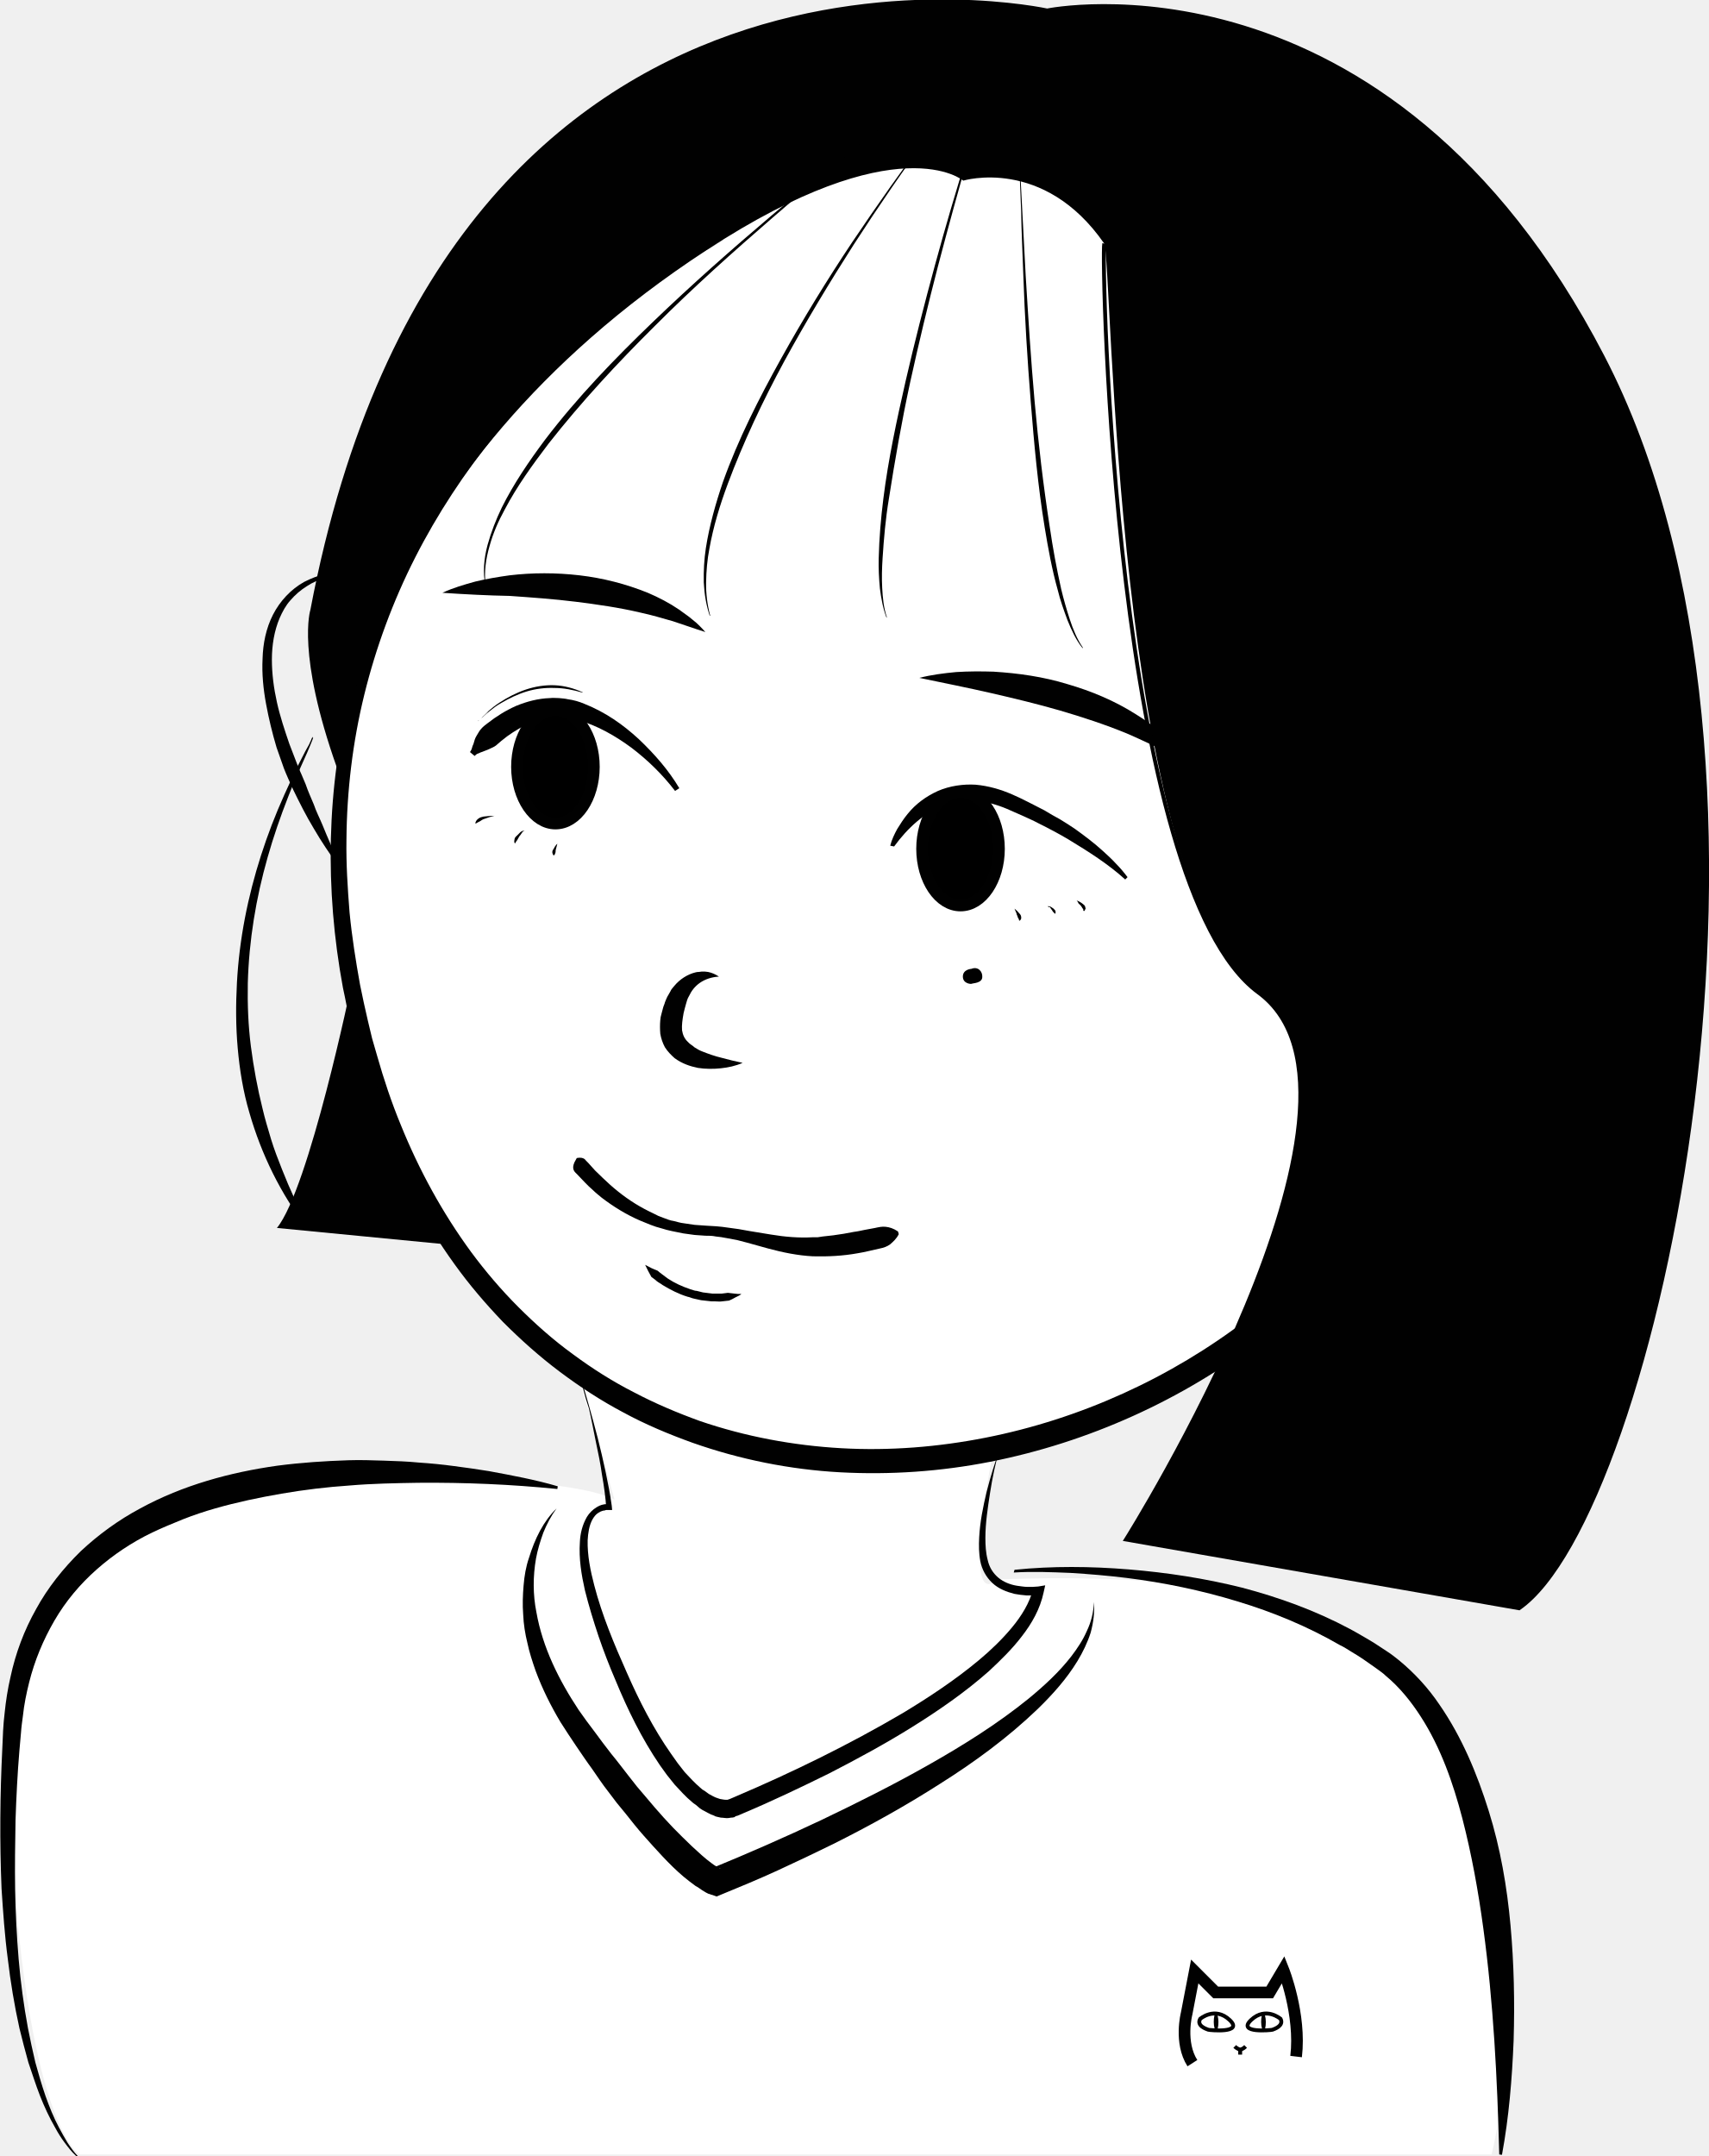
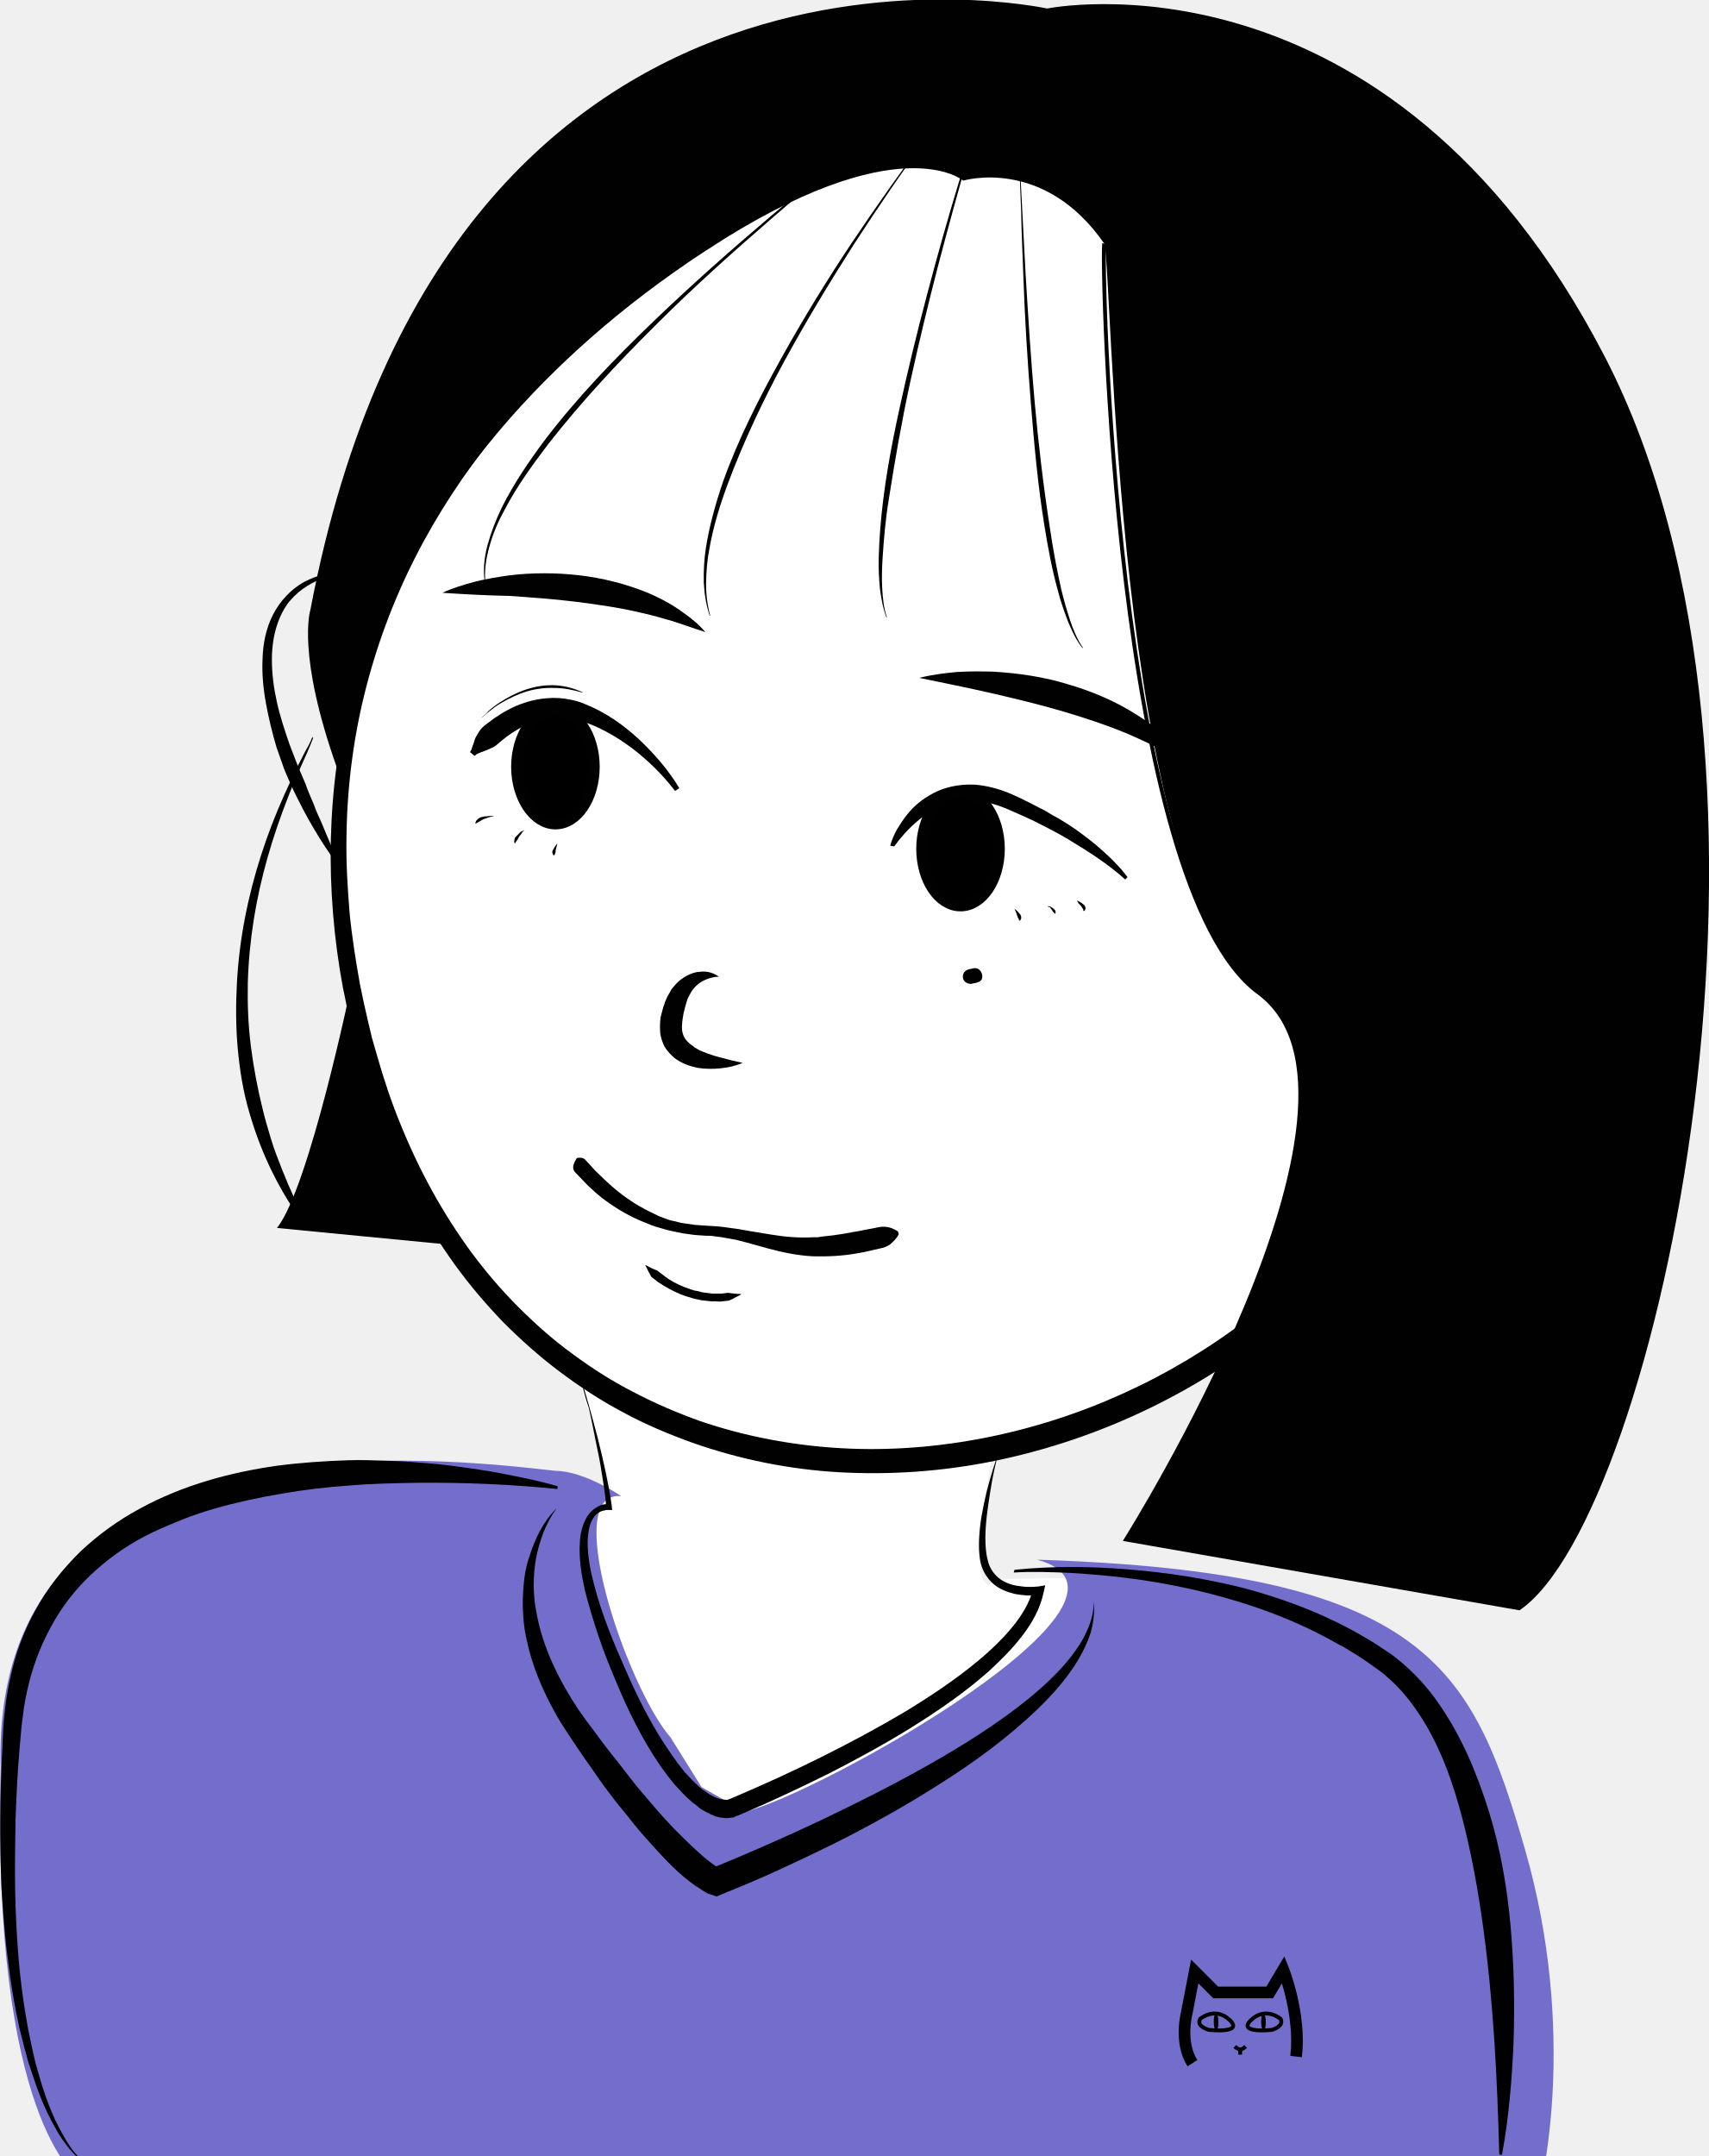
<svg xmlns="http://www.w3.org/2000/svg" version="1.1" x="0px" y="0px" viewBox="0 0 440 555" style="enable-background:new 0 0 440 555;" xml:space="preserve">
  <style type="text/css">
	.st0{fill:#FFFFFF;}
	.st1{fill:#010101;}
	.st2{fill:none;stroke:#010101;stroke-width:3;stroke-miterlimit:10;}
	.st3{fill:none;stroke:#010101;stroke-miterlimit:10;}
	.st4{stroke:#010101;stroke-width:3;stroke-miterlimit:10;}
	.st5{display:none;}
	.st6{display:inline;}

	#phead {
		transform-origin: 240px 82%;
		animation: rotate 7s infinite;
	}

	@keyframes rotate {
		0%{transform: rotate(0deg)}
		20%{transform: rotate(-5deg)}
		40%{transform: rotate(0deg)}
		100%{transform: rotate(0deg)}
	}

	#hair {
		transform: rotate(-3deg);
		transform-origin: center top;
		animation: rotate2 7s infinite;
	}

	#hair .st2222 {
		transform: rotate(3deg);
	}

	@keyframes rotate2 {
		10%{transform: rotate(-3deg)}
		30%{transform: rotate(0deg)}
		50%{transform: rotate(-3deg)}
		100%{transform: rotate(-3deg)}
	}

	#openEye {
		animation: openEye 7s infinite;
	}

	@keyframes openEye {
		50% {display: inline;}
		55% {display: none;}
		60% {display: none;}
		61% {display: inline;}
		64% {display: inline;}
		65% {display: none;}
		70% {display: none;}
		71% {display: inline;}
	}

	#closeEye {
		animation: closeEye 7s infinite;
	display: inline;
	opacity: 0;
	}

	@keyframes closeEye {
		55% {opacity: 0;}
		56% {opacity: 1;}
		60% {opacity: 1;}
		61% {opacity: 0;}
		65% {opacity: 0;}
		66% {opacity: 1;}
		70% {opacity: 1;}
		71% {opacity: 0;}
	}

</style>
  <g id="body">
    <path class="st0" d="M142.6,336.5c2,1.6,16.7,53.3,16.7,53.3s7.1-4.8-19.4-7.8c-26.5-3-140.4-16.8-137.7,73.3   c2.7,90.1,18.2,99.3,18.2,99.3h363.6c0,0,9.6-33.6-3.5-79s-26.3-72.7-124-69c0,0-10,12,0.7-40.8c10.7-52.8-115.5-29.4-115.5-29.4   L142.6,336.5L142.6,336.5z" />
+     <g transform="translate(0, 376) scale(1.0)">
+       <path d="M143.015 2.631C150.412 2.631 159.948 9.13 159.948 9.13C144.054 7.537 161.538 58.526 172.663 71.274L180.61 84.021L191.736 90.395C210.615 86.002 301.987 35.055 267.02 25.495C367.152 28.682 379.033 52.843 392.658 100.179C406.283 147.515 396.769 186 396.769 186L20.081 184.407C20.081 184.407 -2.171 170.066 0.173 79.018C-2.611 -14.844 115.545 -0.466 143.015 2.631Z" fill="#736ECB" />
+     </g>
    <path class="st1" d="M149.1,353.2c1.7,5.6,3.3,11.2,4.8,17c0.7,2.8,1.4,5.7,2,8.6c0.6,2.9,1.2,5.8,1.6,8.8l0.1,1.1h-1.3   c-0.1,0-0.4,0-0.5,0.1c-0.2,0-0.4,0.1-0.6,0.1c-0.4,0.1-0.8,0.3-1.1,0.5c-0.7,0.4-1.2,1.1-1.6,1.8c-0.8,1.5-1.1,3.4-1.2,5.3   c-0.1,3.8,0.7,7.8,1.7,11.6c2,7.7,5.1,15.1,8.4,22.5c3.2,7.3,6.9,14.5,11.4,20.9c0.6,0.8,1.1,1.6,1.7,2.4l1.8,2.3   c1.3,1.4,2.6,2.8,4,4c0.4,0.4,0.7,0.6,1.1,0.8c0.4,0.3,0.8,0.6,1.1,0.8l1.1,0.6c0.4,0.2,0.8,0.4,1.2,0.5c0.2,0.1,0.4,0.1,0.6,0.2   l0.6,0.1c0.4,0.1,0.7,0.1,1.1,0.1c0.1,0,0.1,0,0.2,0l0.6-0.2l1.4-0.6c14.8-6.3,29.3-13.4,43.1-21.5c6.8-4.1,13.6-8.6,19.7-13.7   c3-2.5,5.9-5.3,8.4-8.3c2.5-3,4.6-6.4,5.5-10l1.5,1.6c-1.1,0.1-2.1,0.1-3.2,0.1c-1.1-0.1-2.1-0.2-3.1-0.4c-2-0.5-4.1-1.3-5.7-2.8   c-1.6-1.5-2.7-3.5-3.1-5.6c-0.4-2.1-0.4-4.1-0.3-6.1c0.2-4,1-7.9,1.9-11.7c0.5-1.9,1-3.8,1.6-5.7s1.2-3.7,1.8-5.6   c-1.1,3.8-1.9,7.6-2.5,11.5c-0.6,3.9-1.2,7.8-1.2,11.6c0,1.9,0.1,3.8,0.6,5.7c0.4,1.8,1.3,3.3,2.7,4.5c1.3,1.1,3,1.8,4.8,2.1   c0.9,0.1,1.8,0.3,2.8,0.3s1.9,0,2.7-0.1l1.8-0.3l-0.4,1.8c-0.9,4.3-3.1,8.1-5.6,11.3c-2.5,3.3-5.5,6.2-8.5,9   c-6.1,5.4-12.9,10.1-19.8,14.4c-6.9,4.3-14.1,8.2-21.3,11.9c-7.3,3.6-14.6,7.1-22.2,10.3l-1.4,0.6l-0.4,0.1l-0.2,0.1l-0.1,0.1   c-0.1,0-0.1,0.1-0.2,0.1c-0.4,0.1-0.6,0.1-0.8,0.1c-0.2,0-0.4,0.1-0.6,0.1c-0.7,0.1-1.3-0.1-2-0.1l-0.9-0.2   c-0.3-0.1-0.6-0.1-0.8-0.3c-0.6-0.2-1.1-0.4-1.6-0.7l-1.5-0.8c-0.5-0.3-0.9-0.6-1.3-1s-0.9-0.6-1.3-1c-1.7-1.4-3.1-3-4.5-4.5   l-2-2.5c-0.6-0.8-1.2-1.7-1.8-2.5c-4.7-6.9-8.3-14.3-11.4-21.8c-1.6-3.7-3.1-7.6-4.4-11.4c-1.3-3.9-2.5-7.8-3.5-11.8   c-0.9-4-1.6-8.1-1.3-12.5c0.1-2.1,0.6-4.3,1.8-6.4c0.6-1,1.5-1.9,2.5-2.5c0.5-0.3,1.1-0.6,1.7-0.7c0.3-0.1,0.6-0.1,0.9-0.1   c0.4,0,0.6-0.1,1,0l-1.1,1.1c-0.2-2.9-0.6-5.8-1.1-8.6c-0.4-2.9-1-5.8-1.6-8.6c-0.6-2.9-1.1-5.7-1.8-8.6   C150.4,359,149.8,356.1,149.1,353.2z" />
    <path class="st1" d="M261.2,404.1c9.7-1,19.6-0.9,29.4-0.1c9.8,0.8,19.6,2.3,29.2,4.7c9.5,2.5,18.9,5.9,27.7,10.6   c1.1,0.6,2.2,1.2,3.2,1.8c1.1,0.6,2.2,1.3,3.2,1.9l3.2,2.1c1.1,0.7,2.1,1.5,3.1,2.3c4,3.3,7.5,7.1,10.4,11.4   c5.8,8.4,9.7,17.8,12.7,27.4s4.7,19.5,5.6,29.4c0.9,9.9,1.1,19.8,0.8,29.7c-0.4,9.8-1.2,19.7-3,29.4l-0.7-0.1   c-0.5-19.6-1.5-39.1-4.1-58.2c-1.3-9.6-3-19-5.4-28.3c-2.4-9.2-5.6-18.3-10.7-26.2c-2.5-3.9-5.5-7.6-9-10.5   c-0.8-0.8-1.8-1.4-2.7-2.1l-3-2.1c-1-0.7-2-1.3-3-1.9c-1-0.6-2-1.3-3.1-1.8c-8.3-4.8-17.2-8.5-26.5-11.3c-9.2-2.8-18.8-4.8-28.4-6   c-4.8-0.6-9.7-1-14.5-1.3c-4.9-0.2-9.7-0.4-14.6-0.1L261.2,404.1z" />
    <path class="st1" d="M19.6,555c-1.2-1.1-2.1-2.3-3-3.5c-0.9-1.2-1.7-2.5-2.4-3.8c-1.5-2.6-2.8-5.4-3.9-8.2c-1.1-2.8-2-5.7-3-8.6   c-0.8-2.9-1.6-5.9-2.3-8.8c-1.3-5.9-2.3-11.9-3-17.9c-0.8-6-1.2-12-1.6-18C-0.1,474.1,0,462,0.6,450l0.2-4.5c0.1-1.6,0.2-3,0.4-4.6   c0.3-3,0.8-6.2,1.5-9.2c1.3-6.1,3.5-12,6.6-17.5c3-5.5,7-10.5,11.5-14.9c4.6-4.3,9.7-8,15.3-11c11-6,23.2-9.3,35.3-11   c6.1-0.8,12.2-1.2,18.3-1.4c3-0.1,6.1,0,9.1,0.1c3,0.1,6.1,0.2,9.1,0.5c3,0.2,6.1,0.5,9,0.9c3,0.4,6,0.8,9,1.3   c5.9,1.1,11.9,2.2,17.7,3.9l-0.1,0.7c-11.9-1.2-23.9-1.7-35.8-1.6c-5.9,0.1-11.9,0.2-17.7,0.7c-5.9,0.4-11.7,1.1-17.5,2.1   c-5.8,1-11.5,2.2-17.1,3.8c-2.8,0.8-5.5,1.7-8.3,2.8c-2.7,1.1-5.4,2.2-7.9,3.4c-5.2,2.5-10,5.7-14.3,9.5c-4.3,3.8-8,8.2-10.9,13.2   c-2.9,5-5.1,10.3-6.5,15.9c-0.7,2.8-1.3,5.7-1.6,8.6c-0.2,1.5-0.4,2.9-0.5,4.4l-0.4,4.5c-0.5,5.9-0.8,12-1,17.9   c-0.1,5.9-0.2,12-0.1,17.9c0.1,5.9,0.4,12,0.9,17.9c0.5,5.9,1.3,11.9,2.4,17.8c0.6,3,1.2,5.9,1.9,8.8c0.8,2.9,1.6,5.7,2.6,8.6   c1,2.8,2.1,5.6,3.5,8.2c0.7,1.3,1.4,2.6,2.2,3.9c0.8,1.2,1.7,2.5,2.7,3.5L19.6,555z" />
    <path class="st1" d="M143.3,388.3c-1.4,1.9-2.5,4-3.4,6.2c-0.8,2.2-1.5,4.5-1.9,6.7c-0.8,4.6-0.8,9.3,0.1,13.8   c1.6,9.1,5.8,17.5,10.9,25.2l2,2.8c0.7,0.9,1.4,1.9,2.1,2.8c1.4,1.9,2.8,3.8,4.3,5.7c1.5,1.8,2.9,3.7,4.4,5.6l2.2,2.8l2.3,2.7   c3,3.6,6.1,7.1,9.4,10.3c1.6,1.6,3.3,3.2,5,4.7l1.3,1.1l1.3,1c0.4,0.3,0.8,0.6,1.3,0.8c0.2,0.1,0.4,0.3,0.6,0.4   c0.1,0.1,0.2,0.1,0.2,0.1h0.1c-0.1,0-0.1,0-0.1-0.1l-2.3,0.1c9.5-3.9,19.1-8.1,28.4-12.5c9.4-4.5,18.6-9.1,27.6-14.2   c9-5.1,17.8-10.6,25.8-17.1c4-3.3,7.8-6.8,10.9-10.8c1.6-2.1,3-4.2,4-6.5c1.1-2.3,1.8-4.9,1.8-7.5c0.3,2.6-0.1,5.3-0.8,7.9   c-0.8,2.5-2,5-3.4,7.3c-2.8,4.6-6.4,8.6-10.2,12.3c-7.7,7.4-16.3,13.7-25.2,19.3c-8.9,5.7-18.1,10.8-27.5,15.5   c-4.7,2.3-9.5,4.6-14.3,6.8c-4.8,2.2-9.6,4.2-14.5,6.2l-1.2,0.5l-1.1-0.4l-0.4-0.1l-0.2-0.1l-0.4-0.1c-0.2-0.1-0.4-0.2-0.6-0.3   c-0.4-0.2-0.6-0.4-1-0.6c-0.6-0.4-1.1-0.8-1.7-1.1l-1.6-1.2l-1.5-1.2c-1.9-1.6-3.7-3.4-5.4-5.2c-1.7-1.8-3.3-3.6-4.9-5.4   c-1.6-1.8-3.1-3.7-4.6-5.6l-2.3-2.8l-2.2-2.9c-1.5-1.9-2.8-3.9-4.2-5.9c-1.4-1.9-2.8-4-4.1-5.9c-0.7-1-1.3-2-2-3l-2-3.1   c-2.5-4.2-4.7-8.6-6.4-13.2c-0.8-2.3-1.6-4.7-2.1-7.1c-0.6-2.4-1-4.9-1.1-7.4c-0.2-2.5-0.1-5,0.1-7.4c0.2-2.5,0.6-4.9,1.4-7.2   C137.7,396.1,139.9,391.6,143.3,388.3z" />
    <path class="st2" d="M333.7,529.4c1.3-10.9-3.3-22.4-3.3-22.4l-3.5,5.9h-13.9l-5.4-5.4l-2.1,10.9c0,0-1.9,7.4,1.5,12.7" />
    <path class="st3" d="M309,519.7c0,0,3.8-3.3,7.6,0.3c3.7,3.5-5.2,2.6-5.5,2.5C310.6,522.3,308,521.5,309,519.7z" />
    <path class="st3" d="M329.7,519.7c0,0-3.8-3.3-7.6,0.3c-3.7,3.5,5.2,2.6,5.5,2.5C328.1,522.3,330.6,521.5,329.7,519.7z" />
    <path class="st1" d="M313.1,522.7c0.4,0,0.6-1,0.6-2.2s-0.3-2.2-0.6-2.2c-0.4,0-0.6,1-0.6,2.2S312.8,522.7,313.1,522.7z" />
    <path class="st1" d="M325.3,522.7c0.4,0,0.6-1,0.6-2.2s-0.3-2.2-0.6-2.2c-0.4,0-0.6,1-0.6,2.2S325,522.7,325.3,522.7z" />
    <path class="st3" d="M317.9,526.8c0,0,0.7,0.7,1.4,0.8c0,0,0.6,0,1.4-0.8" />
    <path class="st3" d="M319.3,528.9v-1.3" />
  </g>
  <g id="phead">
    <g id="mainHead">
      <path class="st0" d="M184.8,62.7l45.8-40l119.6,32.7l30.4,167.7l-10.1,60.6c-53.9,114.6-233.7,135.2-275.1-9.8    C53.9,128.9,184.8,62.7,184.8,62.7z" />
      <path class="st1" d="M184.8,62.7l22.6-20.4L230,22l0.3-0.3l0.4,0.1l60,15.7l59.9,15.8l1.2,0.3l0.2,1.2l15.7,83.8l7.8,41.9    l7.8,41.9l0.1,0.5l-0.1,0.6l-4.9,30.3l-4.9,30.3l-0.1,0.4l-0.2,0.4c-5.5,11.7-12.4,22.8-20.6,32.8c-8.2,10-17.5,19.1-27.7,27    c-20.5,15.7-44.7,26.6-70,31.6c-12.7,2.5-25.7,3.4-38.6,2.7c-12.9-0.7-25.8-3.3-38-7.6c-6.1-2.2-12.1-4.7-17.8-7.8    c-5.7-3-11.2-6.6-16.4-10.5c-5.2-3.9-10-8.2-14.6-12.8c-4.5-4.7-8.7-9.6-12.5-14.9c-7.6-10.5-13.6-22-18.4-34    c-2.3-6-4.4-12.1-6-18.3l-1.2-4.7c-0.4-1.6-0.7-3.1-1.1-4.7c-0.8-3.1-1.3-6.3-2-9.4c-4.7-25.3-4.3-51.6,2.1-76.4    c3.2-12.5,7.9-24.4,14-35.7c6-11.3,13.3-21.9,21.5-31.6c8.3-9.8,17.4-18.7,27.3-26.7c4.9-4,10-7.8,15.3-11.4    C173.8,68.9,179.2,65.6,184.8,62.7c-5.6,3-10.9,6.6-16,10.3c-5.2,3.7-10.1,7.6-14.9,11.7c-9.6,8.3-18.5,17.3-26.4,27.2    c-7.9,9.8-14.9,20.4-20.6,31.6c-5.7,11.2-10.1,23.1-13.1,35.3s-4.5,24.8-4.6,37.3c-0.1,6.3,0.3,12.5,0.8,18.8    c0.6,6.2,1.6,12.5,2.7,18.6c0.6,3,1.3,6.2,2,9.2c0.4,1.6,0.7,3,1.1,4.6l1.3,4.5c1.7,6,3.7,12,6.1,17.8    c4.7,11.6,10.7,22.6,18.1,32.7c3.7,5,7.8,9.8,12.1,14.1c4.4,4.4,9,8.5,14.1,12.2c5,3.7,10.2,7,15.7,9.8c5.5,2.9,11.2,5.3,17,7.4    c11.7,4,24,6.3,36.4,7c12.4,0.7,24.9-0.3,37.1-2.7c24.4-4.8,47.7-15.4,67.4-30.5c9.9-7.6,18.9-16.3,26.8-25.9    c7.8-9.6,14.5-20.2,19.8-31.5l-0.3,0.8l5.1-30.3l5.2-30.2v1l-7.5-42l-7.4-41.9l-14.7-84l1.4,1.6L290,40.4l-59.7-17l0.8-0.1L208,43    L184.8,62.7z" />
      <path class="st1" d="M250.1,249.4c0,0-2.2,0.1-2.2,2c0,1.9,2.3,2,2.4,1.8c0.1-0.1,2.6-0.1,2.6-1.7    C253,250.1,251.8,248.7,250.1,249.4z" />
      <path class="st1" d="M113.9,152.6c2.8-1.3,5.6-2.1,8.5-2.9c2.9-0.7,5.9-1.2,8.8-1.6c5.9-0.7,12-0.7,18,0c6,0.7,11.9,2.2,17.6,4.5    c2.8,1.2,5.5,2.6,8,4.3l1.8,1.3c0.6,0.4,1.2,0.9,1.8,1.4c1.2,0.9,2.3,2.1,3.2,3.1c-2.9-0.9-5.6-1.9-8.4-2.8    c-2.8-0.8-5.5-1.6-8.3-2.2c-5.5-1.3-11.1-2.1-16.7-2.8c-5.6-0.7-11.3-1.1-17-1.5C125.7,153.3,119.9,153,113.9,152.6z" />
      <path class="st1" d="M236.7,174.5c3.1-0.8,6.3-1.2,9.5-1.5c3.2-0.2,6.4-0.2,9.6-0.1c6.4,0.4,12.8,1.3,19,3.2    c6.2,1.8,12.2,4.3,17.7,7.8c2.8,1.7,5.4,3.7,7.8,5.9l1.8,1.7c0.6,0.6,1.1,1.2,1.6,1.8c1.1,1.2,2,2.5,3,3.8    c-2.8-1.6-5.5-3.1-8.3-4.5c-2.8-1.3-5.5-2.6-8.3-3.8c-5.6-2.3-11.4-4.2-17.2-5.9c-5.9-1.7-11.7-3.1-17.8-4.5    C249,177,242.9,175.8,236.7,174.5z" />
      <path class="st1" d="M148.5,298.1c1-0.2,1.6,0,1.9,0.2c0.2,0.1,0.3,0.3,0.5,0.5l0.5,0.5c0.3,0.3,0.6,0.7,0.9,1    c0.3,0.3,0.6,0.7,0.9,1c1.3,1.3,2.6,2.5,3.9,3.7c2.7,2.4,5.6,4.5,8.8,6.2c0.7,0.4,1.6,0.8,2.4,1.2l1.2,0.6l1.3,0.5    c0.9,0.3,1.7,0.7,2.6,0.8c0.9,0.2,1.7,0.5,2.7,0.6l2.7,0.4c0.4,0,0.9,0.1,1.4,0.1l1.4,0.1c1.9,0.1,3.8,0.2,5.7,0.5l2.9,0.4    l2.8,0.5l5.5,0.9c3.6,0.6,7.2,0.9,10.7,0.7c0.4,0,0.9,0,1.3,0l1.3-0.2c0.9-0.1,1.8-0.2,2.7-0.3l2.7-0.4l2.7-0.5    c0.9-0.1,1.7-0.3,2.7-0.5l2.7-0.5c0.9-0.2,1.8-0.4,2.7-0.3c1,0.1,2,0.4,3.2,1.2l0.2,0.7c-0.6,1.2-1.4,1.9-2.2,2.6    c-0.8,0.6-1.7,0.9-2.7,1.1c-1.9,0.4-3.7,0.9-5.6,1.2c-3.8,0.7-7.7,0.9-11.6,0.8c-3.9-0.2-7.8-1-11.5-2l-5.4-1.5l-2.7-0.7l-2.7-0.5    c-0.9-0.2-1.8-0.3-2.7-0.4c-0.9-0.2-1.8-0.2-2.7-0.2l-1.4-0.1c-0.5,0-1-0.1-1.4-0.1l-2.9-0.4c-1.9-0.4-3.8-0.7-5.6-1.3l-1.4-0.4    l-1.4-0.5c-0.9-0.4-1.8-0.7-2.7-1.1c-3.5-1.5-6.9-3.6-9.9-5.9c-0.7-0.6-1.5-1.2-2.2-1.9l-1.1-1l-1-1c-0.7-0.7-1.3-1.4-2-2.1    l-0.5-0.5c-0.2-0.2-0.3-0.4-0.4-0.6c-0.2-0.5-0.2-1.1,0.2-2L148.5,298.1z" />
      <path class="st1" d="M166.1,325.6c1.1,0.6,2.1,1.1,3.2,1.5c0.8,0.7,1.7,1.3,2.6,2c1.8,1.2,3.8,2.1,5.9,2.8c0.5,0.1,1,0.4,1.6,0.4    l1.6,0.4c0.6,0.1,1.1,0.1,1.6,0.2c0.3,0,0.6,0.1,0.8,0.1h0.8c0.6,0,1.1,0,1.6,0c0.6-0.1,1.1-0.1,1.6-0.2c0.6,0.1,1.1,0.1,1.7,0.2    c0.6,0.1,1.2,0.1,1.8,0.1c-0.5,0.4-1,0.6-1.6,0.9c-0.5,0.3-1.1,0.6-1.6,0.8c-0.6,0.1-1.2,0.1-1.8,0.2c-0.6,0.1-1.2,0-1.8,0h-0.9    c-0.3,0-0.6-0.1-0.9-0.1c-0.6-0.1-1.2-0.1-1.8-0.2l-1.8-0.4c-0.6-0.1-1.1-0.4-1.7-0.5c-2.3-0.7-4.4-1.8-6.4-3    c-0.5-0.4-1-0.6-1.5-1c-0.4-0.4-0.9-0.7-1.4-1.1C167.2,327.8,166.6,326.7,166.1,325.6z" />
      <path class="st1" d="M185.1,251.4c-1.9,0.1-3.6,0.7-4.9,1.6c-1.3,0.9-2.2,2.1-2.8,3.4c-0.4,0.6-0.6,1.4-0.8,2.1    c-0.1,0.4-0.2,0.8-0.3,1.1c-0.1,0.4-0.2,0.8-0.3,1.2c-0.3,1.7-0.5,3.1-0.4,4.4c0.2,1.2,0.6,2.2,1.6,3.1c0.4,0.5,1.1,0.8,1.6,1.3    c0.6,0.4,1.3,0.8,2.1,1.1c1.5,0.6,3.2,1.2,4.9,1.6c1.8,0.5,3.5,0.9,5.4,1.3c-1.8,0.8-3.7,1.2-5.6,1.4c-1.9,0.2-4,0.2-5.9-0.1    c-2-0.4-4.1-1.1-6-2.5c-0.9-0.8-1.8-1.7-2.5-2.8c-0.6-1.1-1-2.3-1.2-3.5c-0.1-1.2-0.1-2.4,0-3.5l0.1-0.8c0.1-0.3,0.1-0.5,0.2-0.8    c0.1-0.5,0.3-1,0.4-1.5c0.1-0.5,0.4-1,0.5-1.5c0.2-0.5,0.4-1,0.6-1.4c0.3-0.5,0.5-0.9,0.8-1.4l0.2-0.4l0.3-0.4l0.5-0.6    c1.4-1.7,3.4-3,5.5-3.5c0.3-0.1,0.6-0.1,0.8-0.1c0.3,0,0.5-0.1,0.8-0.1c0.6,0,1.1,0,1.6,0.1C183.3,250.4,184.2,250.8,185.1,251.4z    " />
      <path class="st3" d="M284.3,62.7c-0.8,3.3,2.5,165.5,39.7,192.8c37.3,27.3-34.1,140.8-34.1,140.8l101.2,17.7    c34.8-24.1,77.1-215.1,21.5-322.2c-55.6-107.1-143-89.1-143-89.1S116.1-31,80.4,157.1c0,0-3.6,11,6.8,40.3" />
      <path class="st1" d="M284.3,62.7c2,2.8,2.5,165.5,39.7,192.8c37.3,27.3-34.1,140.8-34.1,140.8l101.2,17.7    c34.8-24.1,77.1-215.1,21.5-322.2c-55.6-107.1-143-89.1-143-89.1S116.1-31,80.4,157.1c0,0-3.6,11,6.8,40.3c0,0,5.6-74.8,94.7-133    C231.3,32.1,248,46.5,248,46.5S268.7,40.2,284.3,62.7z" />
      <path class="st1" d="M89.5,147.6c-1.8,0.1-3.7,0.5-5.5,1c-1.8,0.6-3.5,1.3-5,2.3c-1.6,1-3,2.2-4.2,3.6c-1.2,1.3-2.1,3-2.8,4.6    c-1.4,3.3-2,7-2,10.7c0,3.7,0.5,7.4,1.3,11c0.8,3.6,2,7.2,3.2,10.7l2,5.2c0.4,0.8,0.7,1.8,1.1,2.6l1.1,2.6    c0.6,1.8,1.4,3.5,2.1,5.2c0.6,1.8,1.5,3.5,2.2,5.2c1.4,3.5,3,6.9,4.4,10.5l-0.3,0.1c-2.2-3.1-4.4-6.3-6.3-9.6    c-2-3.3-3.7-6.7-5.4-10.2c-0.8-1.8-1.6-3.5-2.3-5.3c-0.6-1.8-1.3-3.6-1.9-5.4c-1.1-3.7-2-7.4-2.7-11.2c-0.7-3.8-1.1-7.7-0.9-11.6    c0.1-3.9,0.9-7.9,2.7-11.4s4.6-6.5,8-8.4c3.5-1.8,7.3-2.8,11.1-2.8V147.6z" />
      <path class="st1" d="M90.5,253.3c0,0-10.9,52.6-19.2,62.8l45.4,4.4C116.7,320.4,87.5,267.8,90.5,253.3z" />
    </g>
    <g id="openEye">
      <path class="st1" d="M121,193.6c0.2-0.3,0.4-0.6,0.5-1c0.1-0.4,0.2-0.7,0.4-1.1c0.2-0.7,0.4-1.5,0.8-2.1s0.7-1.3,1.2-1.8    c0.5-0.6,1.1-1,1.6-1.4c2.3-1.8,4.7-3.3,7.4-4.5c2.7-1.1,5.6-1.9,8.7-2c0.8-0.1,1.5,0,2.3,0c0.8,0.1,1.5,0.1,2.3,0.3    c1.5,0.2,2.9,0.6,4.3,1.2c5.3,2.1,9.9,5.3,14,9.1c4,3.8,7.6,7.9,10.4,12.6l-1.1,0.7c-3.2-4.2-7-7.9-11.2-11.1    c-4.2-3.1-8.8-5.7-13.6-7.1c-1.2-0.4-2.3-0.6-3.5-0.7c-1.2-0.1-2.3-0.1-3.5,0c-1.2,0.1-2.3,0.4-3.5,0.7c-1.1,0.4-2.3,0.8-3.3,1.3    c-2.1,1.1-4.2,2.4-6.1,4c-0.5,0.4-0.9,0.8-1.4,1.2s-1.1,0.6-1.7,0.9c-0.6,0.3-1.3,0.5-2,0.8c-0.4,0.1-0.6,0.3-1,0.4    c-0.3,0.1-0.6,0.4-0.8,0.6L121,193.6z" />
      <path class="st1" d="M123.1,185.7L123.1,185.7l0.1-0.1l0.1-0.1l0.1-0.1l0.4-0.4c0.2-0.2,0.4-0.4,0.6-0.6c0.4-0.4,0.9-0.8,1.3-1.3    c0.9-0.8,1.9-1.6,3-2.3c2-1.3,4.3-2.5,6.7-3.3c2.4-0.8,4.9-1.2,7.4-1.1c2.5,0.1,5,0.8,7.2,1.8v0.1c-2.4-0.7-4.8-1.2-7.2-1.2    c-2.4-0.1-4.9,0.2-7.2,0.9c-2.3,0.7-4.6,1.8-6.6,3c-1.1,0.6-2,1.3-3,2.1c-0.5,0.4-1,0.8-1.4,1.2c-0.2,0.2-0.4,0.4-0.7,0.6    l-0.4,0.4l-0.1,0.1l-0.1,0.1H123.1C123.2,185.7,123.2,185.6,123.1,185.7z" />
      <path class="st1" d="M127.3,210c-0.9,0.2-1.8,0.5-2.6,0.8c-0.4,0.1-0.8,0.4-1.1,0.6c-0.4,0.2-0.8,0.4-1.1,0.6h-0.1    c0-0.6,0.4-1,0.8-1.3c0.4-0.3,0.9-0.4,1.3-0.5C125.4,210.1,126.4,210,127.3,210z" />
      <path class="st1" d="M135.1,213.8c-0.4,0.1-0.6,0.4-0.8,0.7c-0.2,0.3-0.4,0.6-0.6,0.8c-0.2,0.3-0.3,0.6-0.5,0.9    c-0.2,0.3-0.4,0.5-0.5,0.8l-0.1,0.1c-0.2-0.1-0.2-0.4-0.2-0.6c0-0.2,0.1-0.4,0.1-0.6c0.1-0.4,0.4-0.6,0.7-0.9    c0.3-0.3,0.6-0.6,0.8-0.8C134.3,214,134.6,213.8,135.1,213.8z" />
      <path class="st1" d="M143.5,217.2c-0.1,0.5-0.3,1-0.4,1.5c-0.1,0.3,0,0.5-0.1,0.8c-0.1,0.2-0.1,0.5-0.4,0.7h-0.1    c-0.2-0.3-0.3-0.6-0.3-0.8c0-0.3,0.1-0.6,0.3-0.8C142.8,218,143.1,217.5,143.5,217.2z" />
      <path class="st1" d="M229.2,217.7c0.4-1.6,1.1-3,1.8-4.3c0.8-1.3,1.7-2.7,2.7-3.9c2-2.5,4.7-4.5,7.8-5.9c3-1.3,6.5-1.8,9.7-1.6    c3.3,0.3,6.4,1.2,9.4,2.5c1.4,0.6,2.8,1.3,4.2,2c1.3,0.7,2.8,1.4,4.1,2.1c1.3,0.8,2.7,1.6,4,2.3c1.3,0.8,2.6,1.6,3.9,2.5    c2.5,1.8,4.9,3.6,7.2,5.7c1.1,1,2.3,2.1,3.3,3.2c1.1,1.1,2.1,2.3,3,3.5l-0.6,0.6c-4.4-4-9.5-7.2-14.6-10.3    c-2.5-1.5-5.2-2.9-7.8-4.2c-1.3-0.7-2.7-1.3-4-1.9l-4.1-1.8c-2.6-1.1-5.3-1.8-8-2.1c-2.8-0.1-5.4,0.2-8,1.1    c-5.1,1.9-9.5,5.9-13,10.7L229.2,217.7z" />
      <path class="st1" d="M261.2,233.9c0.5,0.4,0.9,0.8,1.3,1.3c0.2,0.2,0.4,0.5,0.4,0.8c0.1,0.3,0,0.8-0.4,1h-0.1    c-0.1-0.4-0.1-0.5-0.3-0.7c-0.1-0.2-0.1-0.5-0.3-0.8C261.7,234.9,261.4,234.5,261.2,233.9z" />
      <path class="st1" d="M269.7,233.3c0.3-0.1,0.6,0.1,0.8,0.1c0.2,0.1,0.4,0.3,0.6,0.4c0.2,0.1,0.4,0.4,0.6,0.6    c0.1,0.3,0.1,0.6,0,0.8h-0.1c-0.2-0.2-0.4-0.4-0.5-0.5c-0.1-0.1-0.2-0.4-0.4-0.6c-0.1-0.2-0.3-0.4-0.4-0.6    C270.1,233.6,269.9,233.4,269.7,233.3z" />
      <path class="st1" d="M277.2,231.8c0.6,0.2,1.1,0.5,1.6,0.9c0.2,0.2,0.6,0.4,0.6,0.8c0,0.1,0.1,0.2,0.1,0.3c0,0.1,0,0.2-0.1,0.3    c-0.1,0.1-0.1,0.2-0.1,0.3c-0.1,0.1-0.1,0.1-0.3,0.1l-0.1-0.1c0.1-0.4-0.1-0.4-0.2-0.6c-0.1-0.1-0.2-0.4-0.4-0.6    c-0.1-0.2-0.4-0.4-0.6-0.6C277.6,232.3,277.4,232,277.2,231.8z" />
      <path class="st4" d="M143,212c5.5,0,9.9-6.6,9.9-14.6s-4.4-14.6-9.9-14.6c-5.5,0-9.9,6.6-9.9,14.6S137.6,212,143,212z" />
      <path class="st4" d="M247.3,233.1c5.5,0,9.9-6.6,9.9-14.6s-4.4-14.6-9.9-14.6s-9.9,6.6-9.9,14.6S241.8,233.1,247.3,233.1z" />
    </g>
    <g id="closeEye" class="st5">
      <g class="st6">
        <path class="st1" d="M123.9,188c3.4,4.6,6.4,8,9.9,10.7c1.7,1.4,3.6,2.6,5.6,3.6c2.1,1,4.3,1.6,6.6,2.2c2.3,0.5,4.8,0.8,7.3,0.9     c1.3,0,2.5,0.1,3.8,0.1l1.9,0c0.6,0,1.3,0,1.9-0.1c5.2-0.2,10.4-0.8,15.9-1.3l0.3,1c-4.8,2.7-9.9,4.8-15.3,6.1     c-2.7,0.7-5.5,1.1-8.4,1.4c-1.4,0.1-2.9,0.2-4.3,0.1c-0.7,0-1.5,0-2.2-0.1l-2.2-0.2c-2.9-0.4-5.9-1.1-8.7-2.3     c-2.8-1.2-5.6-2.9-7.8-5.1c-2.2-2.2-3.9-4.9-4.9-7.8c-0.5-1.5-0.8-2.9-0.9-4.5c-0.1-1.5,0-3,0.5-4.5L123.9,188z" />
      </g>
      <g class="st6">
        <path class="st1" d="M122.1,204.3c0.8-0.1,1.5-0.3,2.2-0.6c0.7-0.3,1.3-0.6,2-1c0.3-0.2,0.6-0.4,0.8-0.7c0.3-0.2,0.5-0.4,0.9-0.6     c0.3-0.1,0.7-0.2,1.1-0.3c0.4-0.1,0.9-0.1,1.5-0.1l0.2,0.2c0,1.1-0.5,2-1.1,2.7c-0.6,0.7-1.6,0.8-2.5,1c-0.9,0.2-1.8,0.3-2.6,0.3     c-0.9-0.1-1.7-0.2-2.5-0.6L122.1,204.3z" />
      </g>
      <g class="st6">
        <path class="st1" d="M132.3,214.6c0.8-0.3,1.4-0.8,1.9-1.4c0.5-0.6,0.9-1.3,1.2-2c0.3-0.7,0.2-1.6,0.7-2.2c0.2-0.3,0.5-0.7,0.8-1     c0.3-0.3,0.6-0.7,1.2-1l0.3,0.1c0.6,1,0.7,2,0.6,3c-0.1,0.5-0.3,0.9-0.6,1.3c-0.3,0.4-0.6,0.8-1,1.2c-0.6,0.8-1.4,1.4-2.3,1.9     c-0.9,0.4-1.9,0.7-2.8,0.5V214.6z" />
      </g>
      <g class="st6">
        <path class="st1" d="M149.9,216.2c0.6-0.5,1-1.2,1.1-1.8c0.2-0.7,0.2-1.3,0-2c-0.1-0.7-0.6-1.3-0.5-2c0-0.4,0-0.7,0.1-1.2     c0.1-0.4,0.2-0.9,0.4-1.4l0.3-0.1c1.1,0.4,1.7,1.2,2.1,2c0.2,0.4,0.3,0.9,0.2,1.4c-0.1,0.5-0.1,1-0.2,1.4     c-0.1,0.9-0.5,1.9-1.1,2.6c-0.6,0.7-1.4,1.3-2.3,1.4L149.9,216.2z" />
      </g>
      <g class="st6">
        <path class="st1" d="M233.9,215c3.8,4.2,7.2,7.3,11,9.7c1.9,1.2,3.8,2.3,6,3c2.1,0.8,4.4,1.2,6.8,1.5c2.4,0.3,4.8,0.3,7.3,0.2     c1.2-0.1,2.5-0.2,3.8-0.3l1.9-0.2c0.6-0.1,1.3-0.1,1.9-0.2c5.1-0.7,10.3-1.8,15.6-2.9l0.4,0.9c-4.5,3.2-9.4,5.7-14.6,7.6     c-2.6,1-5.4,1.7-8.2,2.2c-1.4,0.2-2.8,0.5-4.3,0.6c-0.7,0-1.5,0.1-2.2,0.1l-2.2,0c-3-0.1-6-0.5-8.9-1.4c-2.9-0.9-5.8-2.3-8.3-4.3     c-2.4-2-4.4-4.5-5.7-7.3c-0.6-1.4-1.1-2.8-1.3-4.3c-0.2-1.5-0.3-3,0-4.5L233.9,215z" />
      </g>
      <g class="st6">
        <path class="st1" d="M233.8,231.4c0.8-0.2,1.5-0.5,2.2-0.8c0.7-0.4,1.3-0.8,1.8-1.2c0.3-0.2,0.5-0.5,0.7-0.8     c0.2-0.3,0.5-0.5,0.8-0.6c0.3-0.1,0.7-0.3,1.1-0.4c0.4-0.1,0.8-0.2,1.4-0.3l0.2,0.2c0.1,1.1-0.3,2-0.8,2.8     c-0.5,0.8-1.5,1-2.4,1.3c-0.8,0.3-1.7,0.5-2.6,0.5c-0.9,0-1.7,0-2.6-0.3L233.8,231.4z" />
      </g>
      <g class="st6">
        <path class="st1" d="M244.9,240.6c0.7-0.4,1.4-1,1.8-1.6c0.4-0.6,0.7-1.4,1-2.1c0.2-0.7,0.1-1.6,0.5-2.3c0.2-0.4,0.4-0.7,0.7-1.1     c0.3-0.4,0.6-0.8,1-1.1l0.3,0c0.7,0.9,0.9,1.9,0.9,2.9c0,0.5-0.2,1-0.4,1.4c-0.3,0.4-0.5,0.8-0.8,1.2c-0.5,0.8-1.2,1.6-2.1,2.1     c-0.9,0.5-1.8,0.9-2.8,0.8L244.9,240.6z" />
      </g>
      <g class="st6">
        <path class="st1" d="M262.6,240.5c0.5-0.6,0.9-1.3,0.9-2c0.1-0.7,0-1.3-0.2-2c-0.2-0.7-0.7-1.2-0.7-1.9c-0.1-0.4,0-0.7,0-1.2     c0-0.4,0.1-0.9,0.3-1.4l0.3-0.1c1.1,0.3,1.8,1,2.3,1.8c0.2,0.4,0.4,0.9,0.4,1.3c0,0.5,0,1-0.1,1.4c-0.1,1-0.3,1.9-0.9,2.7     c-0.6,0.8-1.3,1.4-2.2,1.6L262.6,240.5z" />
      </g>
    </g>
    <g id="hair">
      <path class="st1" d="M228.9,42c-11.3,7.8-22.3,15.9-33.1,24.3c-10.8,8.4-21.5,17-31.7,26.2c-10.2,9.1-20.1,18.7-29,28.9    c-4.4,5.2-8.7,10.5-12.2,16.4c-1.8,2.9-3.3,5.9-4.4,9.2c-1.1,3.2-1.8,6.6-1.5,10h-0.1c-0.5-3.4,0-6.9,1.1-10.3    c1.1-3.3,2.5-6.4,4.2-9.5c3.4-6,7.6-11.5,12-16.8c8.9-10.5,19-19.9,29.4-28.9c10.4-9,21.1-17.5,32-25.8    C206.4,57.5,217.5,49.5,228.9,42L228.9,42z" />
      <path class="st1" d="M237.5,46.7c-7.4,9-14.5,18.3-21.3,27.7c-6.8,9.5-13.3,19.1-19.4,29c-6.1,10-11.6,20.2-16.2,30.8    c-2.3,5.3-4.3,10.8-5.6,16.4c-0.7,2.8-1.1,5.7-1.3,8.6c-0.2,2.9,0,5.8,0.6,8.6l-0.1,0.1c-0.8-2.8-1.1-5.7-1.1-8.7    c0.1-3,0.4-5.9,1-8.8c1.2-5.7,3.1-11.3,5.3-16.8c4.5-10.8,10.4-21,16.6-30.9c6.2-9.9,12.8-19.5,19.8-28.9    c7-9.3,14.2-18.5,21.7-27.4L237.5,46.7z" />
      <path class="st1" d="M247.3,51.9c-3.4,9.7-6.6,19.4-9.7,29.1c-3.1,9.8-6,19.6-8.7,29.4c-2.7,9.9-5,19.9-7.1,29.9    c-1.1,5-1.8,10-2.4,15.1c-0.3,2.5-0.5,5.1-0.5,7.6c0,2.5,0.1,5.1,0.8,7.6l-0.1,0.1c-0.8-2.5-1.1-5-1.3-7.6    c-0.1-2.5-0.1-5.2,0.1-7.7c0.4-5.2,1.1-10.3,2-15.3c1.8-10.1,4.5-20,7.3-29.9c2.8-9.8,5.9-19.7,9.1-29.4c3.2-9.7,6.6-19.4,10.2-29    L247.3,51.9z" />
      <path class="st1" d="M259.9,51.9c0.1,0.7,0.1,1.3,0.1,2.1V56v4.1v8.1c0,5.4,0,10.9,0,16.3c0.1,10.9,0.2,21.7,0.6,32.6    c0.4,10.9,1.1,21.7,2.2,32.5c0.5,5.4,1.2,10.8,2.1,16.1c0.5,2.7,1.1,5.3,1.8,7.9c0.7,2.6,1.6,5.2,3,7.5l-0.1,0.1    c-1.6-2.2-2.6-4.8-3.5-7.4c-0.8-2.6-1.6-5.2-2.1-7.9c-1.2-5.3-1.9-10.8-2.5-16.2c-1.2-10.8-1.6-21.7-1.9-32.6    c-0.3-10.9-0.4-21.8-0.2-32.7c0.1-5.4,0.1-10.9,0.3-16.3l0.1-8.1l0.1-4.1v-2.1c0-0.7,0-1.3-0.1-2.1H259.9z" />
      <path class="st1 st2222" d="M80.5,189.7C80.6,189.7,80.6,189.7,80.5,189.7c0.1,0.1,0.1,0.1,0.1,0.1c0,0.1,0,0.1,0,0.1s0,0.1,0,0.1    c0,0.1-0.1,0.2-0.1,0.3c-0.1,0.1-0.1,0.4-0.2,0.5l-0.4,1l-0.8,1.9l-1.7,3.8c-1.1,2.5-2.2,5-3.2,7.6c-2,5.1-3.8,10.3-5.3,15.6    c-3,10.5-4.8,21.4-5.1,32.4c-0.1,5.4,0.1,10.9,0.8,16.3c0.7,5.4,1.7,10.8,3,16c0.6,2.6,1.4,5.2,2.2,7.9c0.8,2.6,1.8,5.2,2.8,7.7    c2,5.1,4.3,10,6.8,15l-0.3,0.2c-6.8-8.8-11.8-19-14.9-29.8c-1.6-5.4-2.5-11-3-16.6c-0.5-5.6-0.5-11.2-0.2-16.8    c0.6-11.2,2.8-22.2,6.2-32.8c1.7-5.3,3.7-10.5,6-15.6c1.1-2.5,2.3-5,3.5-7.5l1.9-3.7l1-1.8l0.4-0.9c0.1-0.1,0.1-0.3,0.2-0.5    c0-0.1,0.1-0.1,0.1-0.2v-0.1c0,0-0.1,0,0.1,0.1L80.5,189.7z" />
    </g>
  </g>
</svg>
